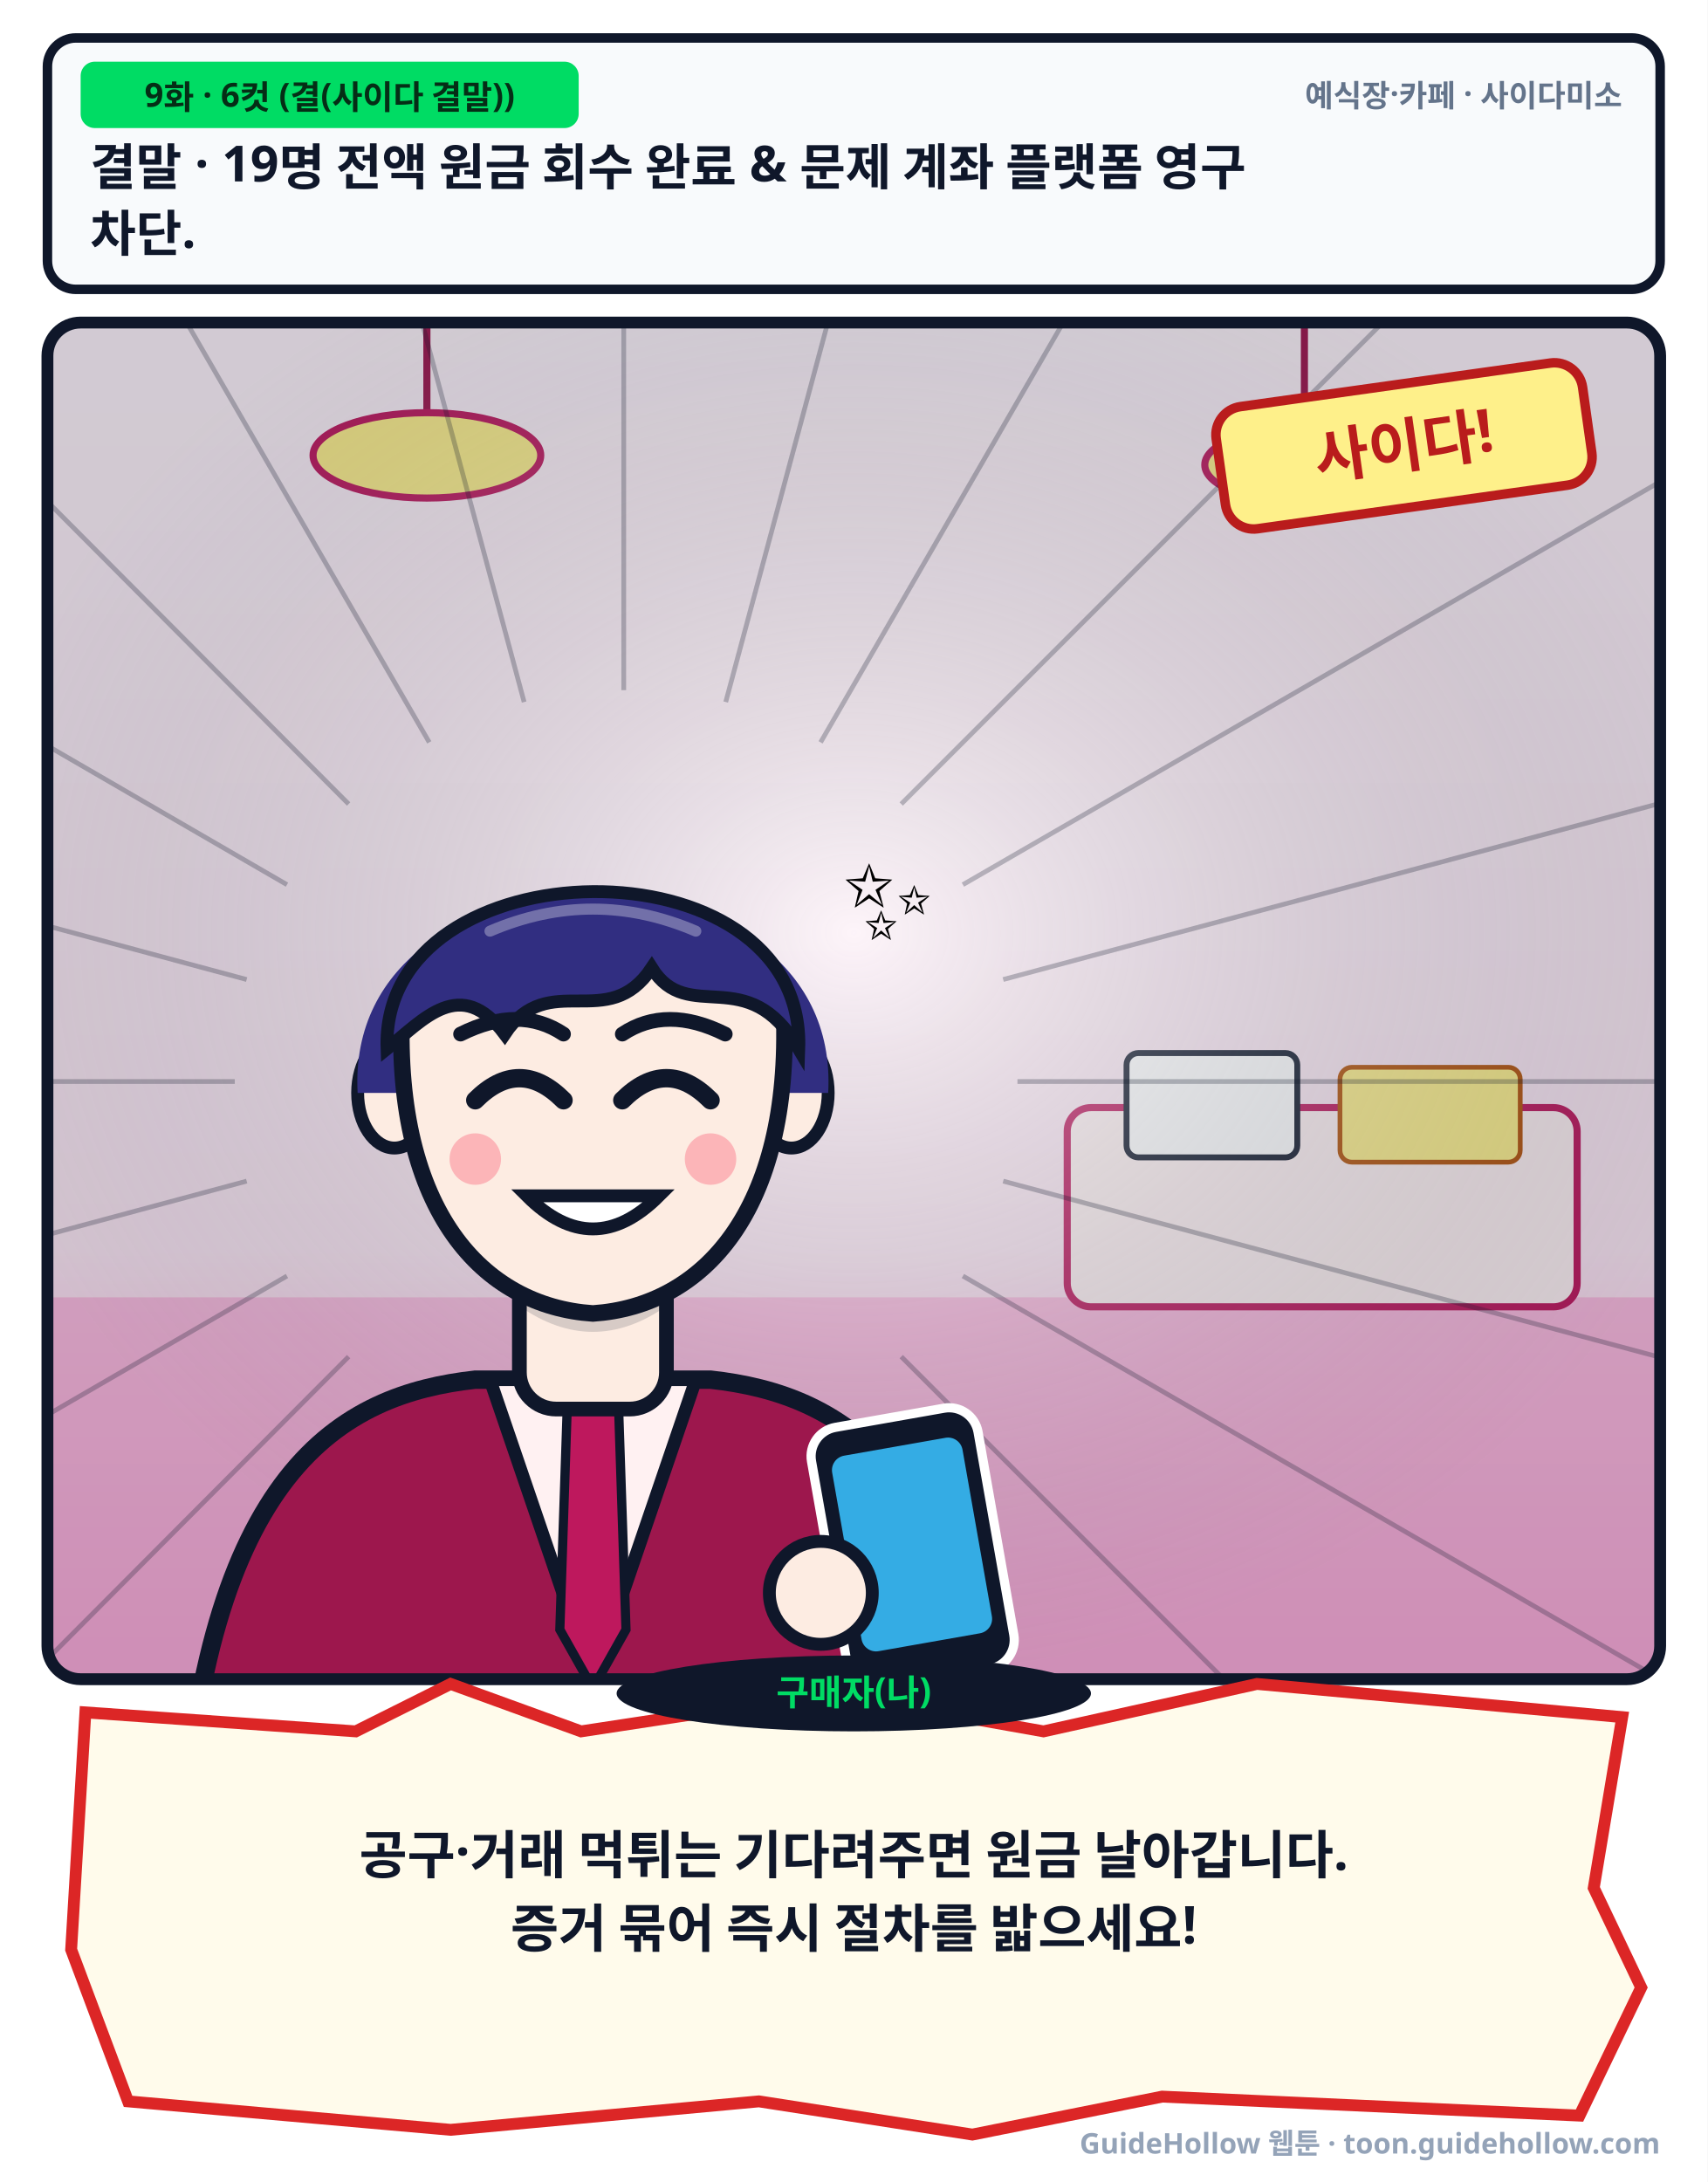
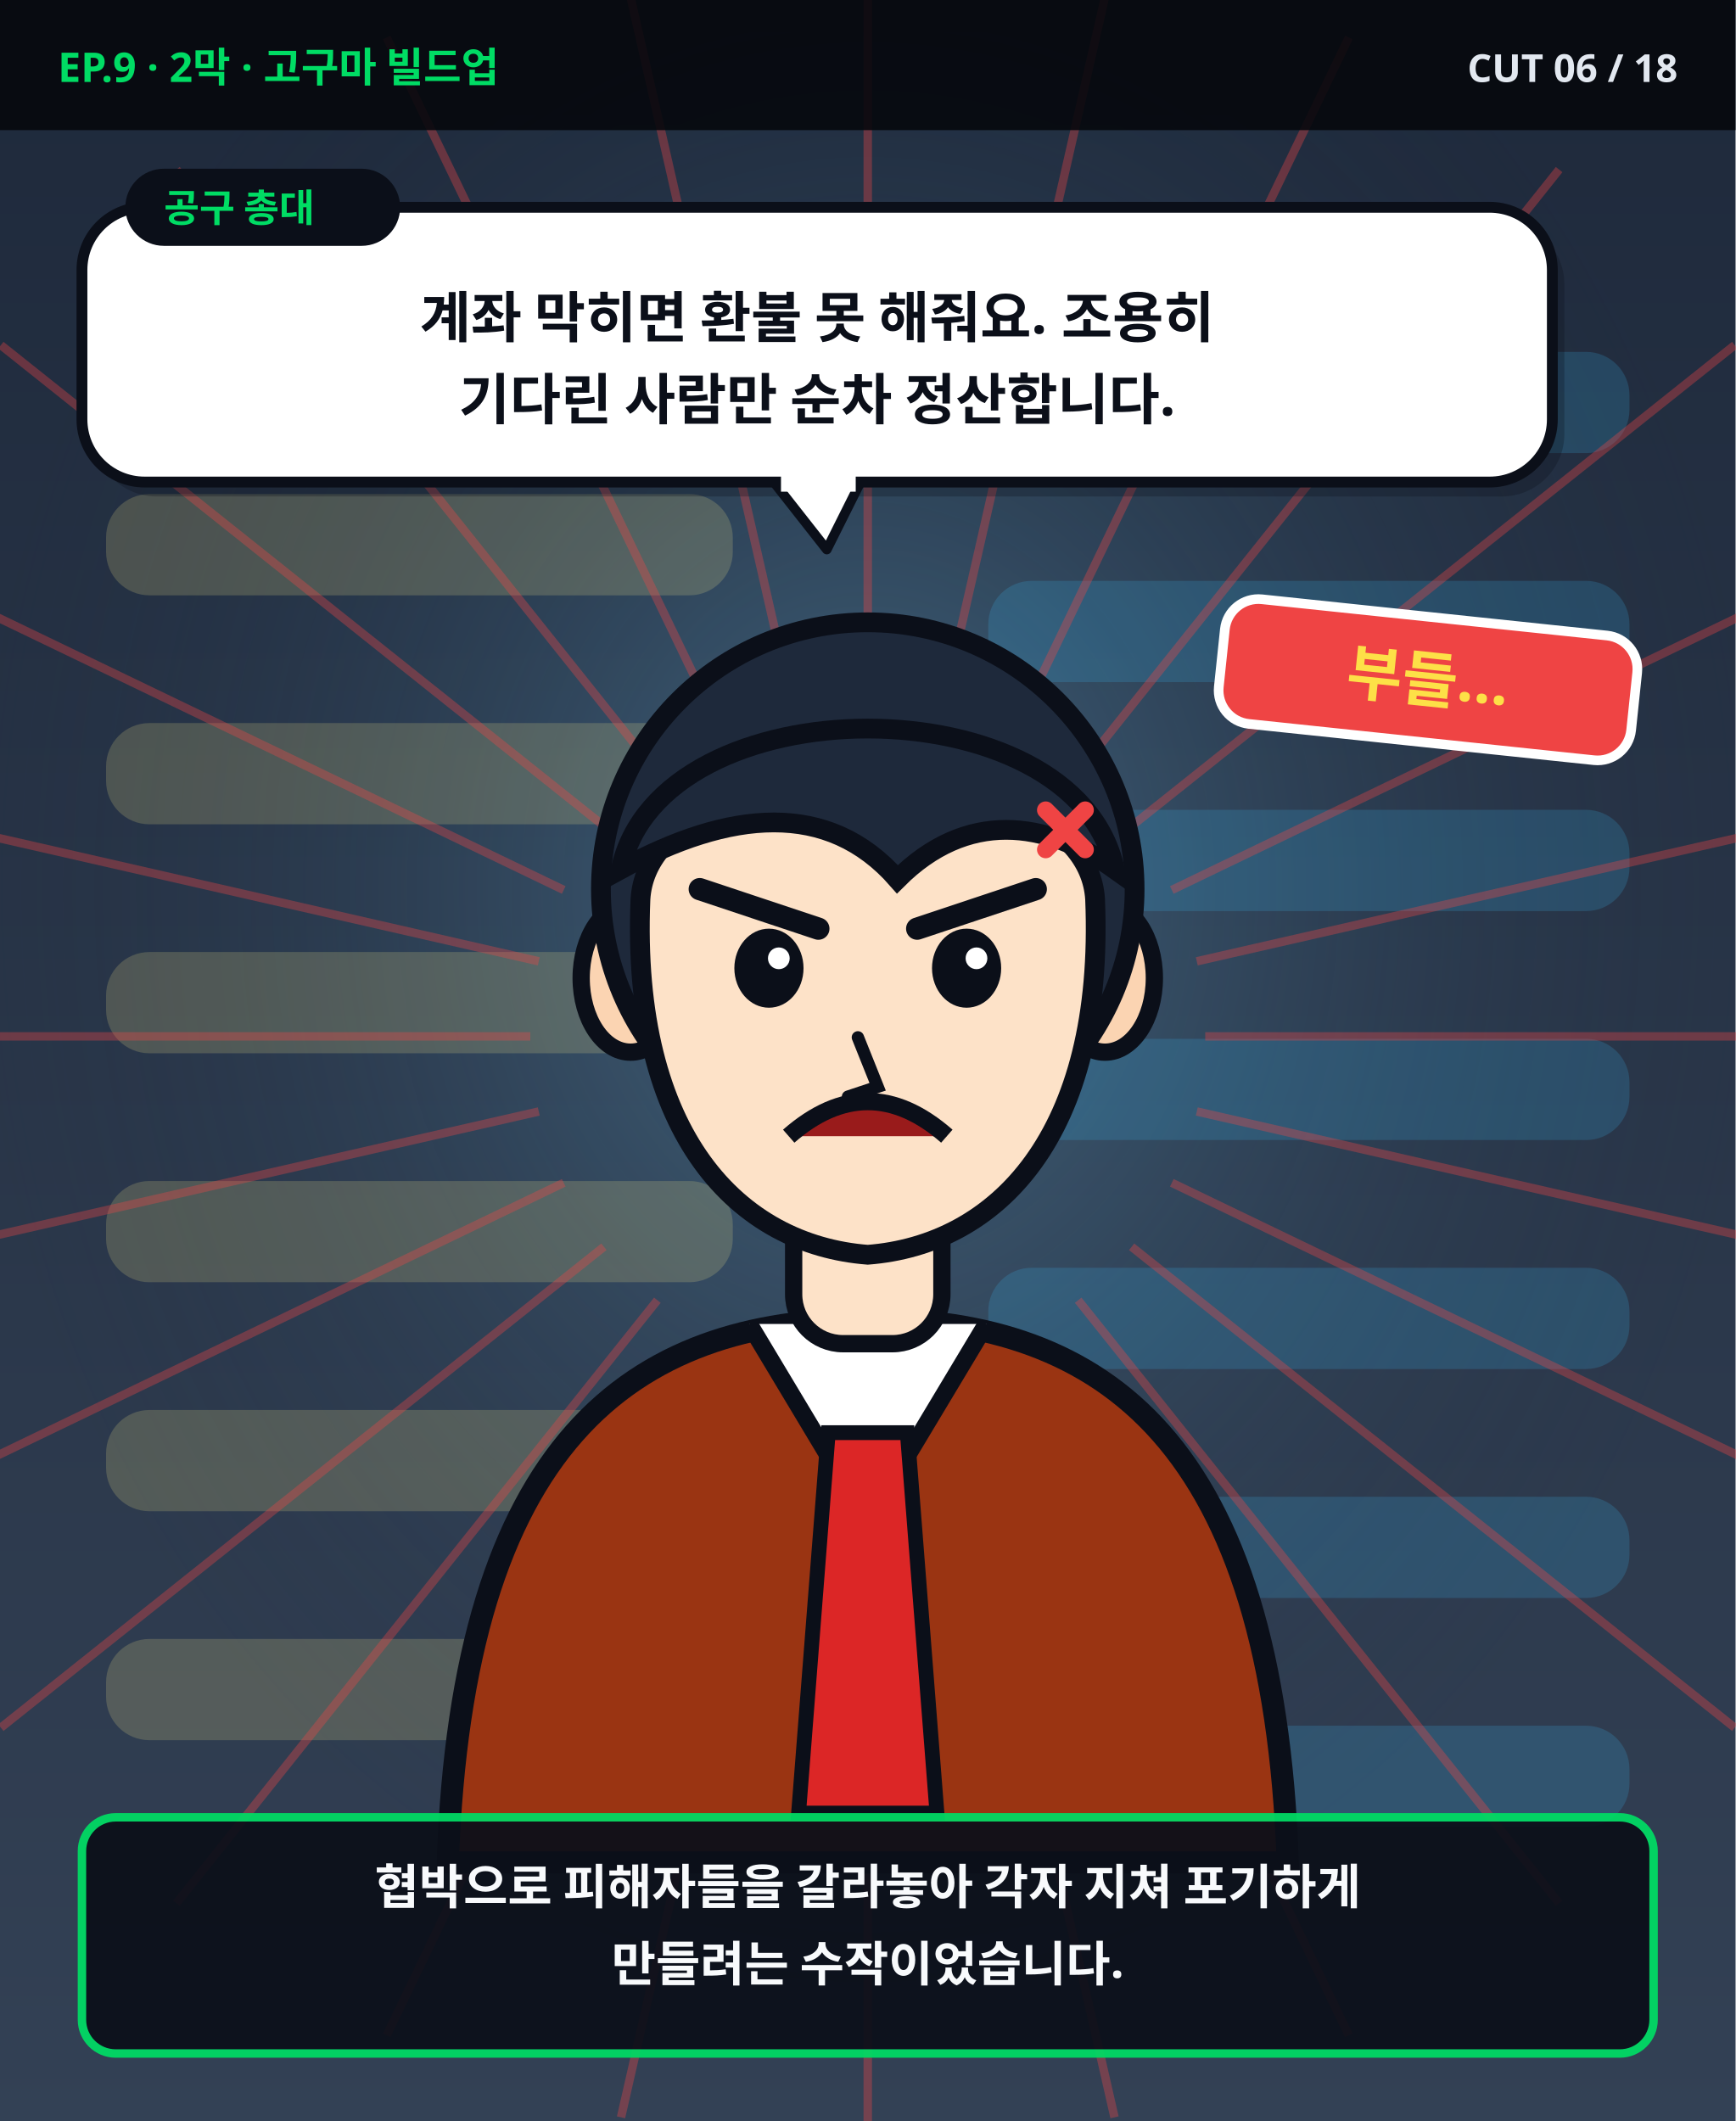
- <svg xmlns="http://www.w3.org/2000/svg" viewBox="0 0 720 920" width="720" height="920" role="img" aria-label="9화 · 6컷 (결(사이다 결말)) - 공구·거래 먹튀는 기다려주면 원금 날아갑니다. 증거 묶어 즉시 절차를 밟으세요!">
-   <rect x="0" y="0" width="720" height="920" fill="#ffffff" />
-   <rect x="20" y="16" width="680" height="106" rx="12" fill="#f8fafc" stroke="#0f172a" stroke-width="4" />
-   <rect x="34" y="26" width="210" height="28" rx="6" fill="#00dc64" />
-   <text x="139" y="45" text-anchor="middle" font-size="14" font-weight="900" fill="#052e16" font-family="Noto Sans KR, sans-serif">9화 · 6컷 (결(사이다 결말))</text>
-   <text x="684" y="45" text-anchor="end" font-size="13" font-weight="800" fill="#64748b" font-family="Noto Sans KR, sans-serif">예식장·카페 · 사이다미소</text>
-   <text x="38" y="78" font-size="21" font-weight="800" fill="#0f172a" font-family="Noto Sans KR, Apple SD Gothic Neo, sans-serif">결말 · 19명 전액 원금 회수 완료 &amp; 문제 계좌 플랫폼 영구</text>
-   <text x="38" y="106" font-size="21" font-weight="800" fill="#0f172a" font-family="Noto Sans KR, Apple SD Gothic Neo, sans-serif">차단.</text>
+ <svg xmlns="http://www.w3.org/2000/svg" viewBox="0 0 720 880" width="720" height="880" role="img" aria-label="공구 대금 4천만 원 들고 잠수 탄 카페 총대, 피해자 19명이 조용히 묶어낸 '이 서류'에 이자까지 토해낸 사연 6컷">
+   <defs>
+     <linearGradient id="bg-messenger" x1="0" y1="0" x2="0" y2="1">
+       <stop offset="0%" stop-color="#1e293b" />
+       <stop offset="100%" stop-color="#334155" />
+     </linearGradient>
+     <radialGradient id="glow-messenger" cx="50%" cy="42%" r="52%">
+       <stop offset="0%" stop-color="#7dd3fc" stop-opacity="0.34" />
+       <stop offset="100%" stop-color="#1e293b" stop-opacity="0" />
+     </radialGradient>
+   </defs>
+   <rect width="720" height="880" fill="url(#bg-messenger)" />
+   <rect width="720" height="880" fill="url(#glow-messenger)" />
+   <rect x="44" y="110" width="260" height="42" rx="18" fill="#fef08a" opacity="0.18" />
+   <rect x="410" y="146" width="266" height="42" rx="18" fill="#38bdf8" opacity="0.18" />
+   <rect x="44" y="205" width="260" height="42" rx="18" fill="#fef08a" opacity="0.18" />
+   <rect x="410" y="241" width="266" height="42" rx="18" fill="#38bdf8" opacity="0.18" />
+   <rect x="44" y="300" width="260" height="42" rx="18" fill="#fef08a" opacity="0.18" />
+   <rect x="410" y="336" width="266" height="42" rx="18" fill="#38bdf8" opacity="0.18" />
+   <rect x="44" y="395" width="260" height="42" rx="18" fill="#fef08a" opacity="0.18" />
+   <rect x="410" y="431" width="266" height="42" rx="18" fill="#38bdf8" opacity="0.18" />
+   <rect x="44" y="490" width="260" height="42" rx="18" fill="#fef08a" opacity="0.18" />
+   <rect x="410" y="526" width="266" height="42" rx="18" fill="#38bdf8" opacity="0.18" />
+   <rect x="44" y="585" width="260" height="42" rx="18" fill="#fef08a" opacity="0.18" />
+   <rect x="410" y="621" width="266" height="42" rx="18" fill="#38bdf8" opacity="0.18" />
+   <rect x="44" y="680" width="260" height="42" rx="18" fill="#fef08a" opacity="0.18" />
+   <rect x="410" y="716" width="266" height="42" rx="18" fill="#38bdf8" opacity="0.18" />
+   <line x1="500" y1="430" x2="820" y2="430" stroke="#ef4444" stroke-width="3.5" opacity="0.35" transform="rotate(0.0 360 430)" />
+   <line x1="500" y1="430" x2="820" y2="430" stroke="#ef4444" stroke-width="3.5" opacity="0.35" transform="rotate(12.85714 360 430)" />
+   <line x1="500" y1="430" x2="820" y2="430" stroke="#ef4444" stroke-width="3.5" opacity="0.35" transform="rotate(25.71429 360 430)" />
+   <line x1="500" y1="430" x2="820" y2="430" stroke="#ef4444" stroke-width="3.5" opacity="0.35" transform="rotate(38.57143 360 430)" />
+   <line x1="500" y1="430" x2="820" y2="430" stroke="#ef4444" stroke-width="3.5" opacity="0.35" transform="rotate(51.42857 360 430)" />
+   <line x1="500" y1="430" x2="820" y2="430" stroke="#ef4444" stroke-width="3.5" opacity="0.35" transform="rotate(64.28571 360 430)" />
+   <line x1="500" y1="430" x2="820" y2="430" stroke="#ef4444" stroke-width="3.5" opacity="0.35" transform="rotate(77.14286 360 430)" />
+   <line x1="500" y1="430" x2="820" y2="430" stroke="#ef4444" stroke-width="3.5" opacity="0.35" transform="rotate(90.0 360 430)" />
+   <line x1="500" y1="430" x2="820" y2="430" stroke="#ef4444" stroke-width="3.5" opacity="0.35" transform="rotate(102.8571 360 430)" />
+   <line x1="500" y1="430" x2="820" y2="430" stroke="#ef4444" stroke-width="3.5" opacity="0.35" transform="rotate(115.7143 360 430)" />
+   <line x1="500" y1="430" x2="820" y2="430" stroke="#ef4444" stroke-width="3.5" opacity="0.35" transform="rotate(128.5714 360 430)" />
+   <line x1="500" y1="430" x2="820" y2="430" stroke="#ef4444" stroke-width="3.5" opacity="0.35" transform="rotate(141.4286 360 430)" />
+   <line x1="500" y1="430" x2="820" y2="430" stroke="#ef4444" stroke-width="3.5" opacity="0.35" transform="rotate(154.2857 360 430)" />
+   <line x1="500" y1="430" x2="820" y2="430" stroke="#ef4444" stroke-width="3.5" opacity="0.35" transform="rotate(167.1429 360 430)" />
+   <line x1="500" y1="430" x2="820" y2="430" stroke="#ef4444" stroke-width="3.5" opacity="0.35" transform="rotate(180.0 360 430)" />
+   <line x1="500" y1="430" x2="820" y2="430" stroke="#ef4444" stroke-width="3.5" opacity="0.35" transform="rotate(192.8571 360 430)" />
+   <line x1="500" y1="430" x2="820" y2="430" stroke="#ef4444" stroke-width="3.5" opacity="0.35" transform="rotate(205.7143 360 430)" />
+   <line x1="500" y1="430" x2="820" y2="430" stroke="#ef4444" stroke-width="3.5" opacity="0.35" transform="rotate(218.5714 360 430)" />
+   <line x1="500" y1="430" x2="820" y2="430" stroke="#ef4444" stroke-width="3.5" opacity="0.35" transform="rotate(231.4286 360 430)" />
+   <line x1="500" y1="430" x2="820" y2="430" stroke="#ef4444" stroke-width="3.5" opacity="0.35" transform="rotate(244.2857 360 430)" />
+   <line x1="500" y1="430" x2="820" y2="430" stroke="#ef4444" stroke-width="3.5" opacity="0.35" transform="rotate(257.1429 360 430)" />
+   <line x1="500" y1="430" x2="820" y2="430" stroke="#ef4444" stroke-width="3.5" opacity="0.35" transform="rotate(270.0 360 430)" />
+   <line x1="500" y1="430" x2="820" y2="430" stroke="#ef4444" stroke-width="3.5" opacity="0.35" transform="rotate(282.8571 360 430)" />
+   <line x1="500" y1="430" x2="820" y2="430" stroke="#ef4444" stroke-width="3.5" opacity="0.35" transform="rotate(295.7143 360 430)" />
+   <line x1="500" y1="430" x2="820" y2="430" stroke="#ef4444" stroke-width="3.5" opacity="0.35" transform="rotate(308.5714 360 430)" />
+   <line x1="500" y1="430" x2="820" y2="430" stroke="#ef4444" stroke-width="3.5" opacity="0.35" transform="rotate(321.4286 360 430)" />
+   <line x1="500" y1="430" x2="820" y2="430" stroke="#ef4444" stroke-width="3.5" opacity="0.35" transform="rotate(334.2857 360 430)" />
+   <line x1="500" y1="430" x2="820" y2="430" stroke="#ef4444" stroke-width="3.5" opacity="0.35" transform="rotate(347.1429 360 430)" />
+   <g transform="translate(360,455) scale(2.05)">
+     <path d="M-85 155 C-82 70 -48 45 0 45 C48 45 82 70 85 155 Z" fill="#9a3412" stroke="#0b0f19" stroke-width="4.5" />
+     <path d="M-24 46 L0 86 L24 46" fill="#ffffff" stroke="#0b0f19" stroke-width="3.5" />
+     <path d="M-8 68 L8 68 L14 145 L-14 145 Z" fill="#dc2626" stroke="#0b0f19" stroke-width="3" />
+     <rect x="-15" y="16" width="30" height="34" rx="10" fill="#fde2c8" stroke="#0b0f19" stroke-width="3.5" />
+     <ellipse cx="-48" cy="-24" rx="10" ry="15" fill="#fbd4b2" stroke="#0b0f19" stroke-width="3.5" />
+     <ellipse cx="48" cy="-24" rx="10" ry="15" fill="#fbd4b2" stroke="#0b0f19" stroke-width="3.5" />
+     <circle cx="0" cy="-42" r="54" fill="#1e293b" stroke="#0b0f19" stroke-width="4" />
+     <path d="M-46 -40 C-48 8 -26 30 0 32 C26 30 48 8 46 -40 C44 -72 -44 -72 -46 -40 Z" fill="#fde2c8" stroke="#0b0f19" stroke-width="4" />
+     <path d="M-50 -46 C-42 -84 42 -84 50 -46 C36 -56 20 -58 6 -44 C-8 -60 -28 -58 -50 -46 Z" fill="#1e293b" stroke="#0b0f19" stroke-width="4" />
+     <path d="M-34 -42 L-10 -34 M10 -34 L34 -42" stroke="#0b0f19" stroke-width="4.5" stroke-linecap="round" />
+     <ellipse cx="-20" cy="-26" rx="7" ry="8" fill="#0b0f19" />
+     <ellipse cx="20" cy="-26" rx="7" ry="8" fill="#0b0f19" />
+     <circle cx="-18" cy="-28" r="2.2" fill="#ffffff" />
+     <circle cx="22" cy="-28" r="2.2" fill="#ffffff" />
+     <path d="M-16 8 Q0 -6 16 8" fill="#991b1b" stroke="#0b0f19" stroke-width="3.5" />
+     <path d="M36 -58 L44 -50 M44 -58 L36 -50" stroke="#ef4444" stroke-width="3.5" stroke-linecap="round" />
+     <path d="M-2 -12 L2 -2 L-4 0" fill="none" stroke="#0b0f19" stroke-width="2.5" stroke-linecap="round" />
+   </g>
+   <rect x="0" y="0" width="720" height="54" fill="#05070b" opacity="0.88" />
+   <text x="24" y="34" font-family="Pretendard, Apple SD Gothic Neo, sans-serif" font-size="17" font-weight="800" fill="#00dc64">EP.9 · 2막 · 고구마 빌드업</text>
+   <text x="696" y="34" text-anchor="end" font-family="Pretendard, Apple SD Gothic Neo, sans-serif" font-size="16" font-weight="800" fill="#e2e8f0">CUT 06 / 18</text>
  <g>
-     <clipPath id="stageClip">
-       <rect x="20" y="136" width="680" height="572" rx="14" />
-     </clipPath>
-     <g clip-path="url(#stageClip)">
-       <defs>
-         <linearGradient id="bgGrad" x1="0" y1="0" x2="0" y2="1">
-           <stop offset="0%" stop-color="#fdf2f8" />
-           <stop offset="68%" stop-color="#fce7f3" />
-           <stop offset="100%" stop-color="#f9a8d4" />
-         </linearGradient>
-         <radialGradient id="spotGrad" cx="50%" cy="45%" r="55%">
-           <stop offset="0%" stop-color="#ffffff" stop-opacity="0.45" />
-           <stop offset="100%" stop-color="#0f172a" stop-opacity="0.18" />
-         </radialGradient>
-       </defs>
-       <rect x="20" y="136" width="680" height="572" fill="url(#bgGrad)" />
-       <rect x="20" y="547" width="680" height="160" fill="#f9a8d4" opacity="0.68" />
-       <line x1="180" y1="136" x2="180" y2="180" stroke="#9d174d" stroke-width="3" />
-       <ellipse cx="180" cy="192" rx="48" ry="18" fill="#fef08a" stroke="#be185d" stroke-width="3" />
-       <line x1="550" y1="136" x2="550" y2="184" stroke="#9d174d" stroke-width="3" />
-       <ellipse cx="550" cy="196" rx="42" ry="16" fill="#fef08a" stroke="#be185d" stroke-width="3" />
-       <rect x="450" y="467" width="215" height="84" rx="10" fill="#fff1f2" stroke="#be185d" stroke-width="3" />
-       <rect x="475" y="444" width="72" height="44" rx="5" fill="#ffffff" stroke="#0f172a" stroke-width="2.5" />
-       <rect x="565" y="450" width="76" height="40" rx="5" fill="#fef08a" stroke="#b45309" stroke-width="2" />
-       <rect x="20" y="136" width="680" height="572" fill="url(#spotGrad)" />
-       <line x1="429" y1="456" x2="784" y2="456" stroke="#0f172a" stroke-width="2" opacity="0.26" />
-       <line x1="423" y1="498" x2="766" y2="590" stroke="#0f172a" stroke-width="2" opacity="0.26" />
-       <line x1="406" y1="538" x2="714" y2="716" stroke="#0f172a" stroke-width="2" opacity="0.26" />
-       <line x1="380" y1="572" x2="631" y2="823" stroke="#0f172a" stroke-width="2" opacity="0.26" />
-       <line x1="346" y1="598" x2="524" y2="906" stroke="#0f172a" stroke-width="2" opacity="0.26" />
-       <line x1="306" y1="615" x2="398" y2="958" stroke="#0f172a" stroke-width="2" opacity="0.26" />
-       <line x1="264" y1="621" x2="264" y2="976" stroke="#0f172a" stroke-width="2" opacity="0.26" />
-       <line x1="221" y1="615" x2="129" y2="958" stroke="#0f172a" stroke-width="2" opacity="0.26" />
-       <line x1="181" y1="598" x2="4" y2="906" stroke="#0f172a" stroke-width="2" opacity="0.26" />
-       <line x1="147" y1="572" x2="-103" y2="823" stroke="#0f172a" stroke-width="2" opacity="0.26" />
-       <line x1="121" y1="538" x2="-186" y2="716" stroke="#0f172a" stroke-width="2" opacity="0.26" />
-       <line x1="104" y1="498" x2="-238" y2="590" stroke="#0f172a" stroke-width="2" opacity="0.26" />
-       <line x1="99" y1="456" x2="-256" y2="456" stroke="#0f172a" stroke-width="2" opacity="0.26" />
-       <line x1="104" y1="413" x2="-238" y2="321" stroke="#0f172a" stroke-width="2" opacity="0.26" />
-       <line x1="121" y1="373" x2="-186" y2="195" stroke="#0f172a" stroke-width="2" opacity="0.26" />
-       <line x1="147" y1="339" x2="-103" y2="88" stroke="#0f172a" stroke-width="2" opacity="0.26" />
-       <line x1="181" y1="313" x2="3" y2="5" stroke="#0f172a" stroke-width="2" opacity="0.26" />
-       <line x1="221" y1="296" x2="129" y2="-46" stroke="#0f172a" stroke-width="2" opacity="0.26" />
-       <line x1="263" y1="291" x2="263" y2="-64" stroke="#0f172a" stroke-width="2" opacity="0.26" />
-       <line x1="306" y1="296" x2="398" y2="-46" stroke="#0f172a" stroke-width="2" opacity="0.26" />
-       <line x1="346" y1="313" x2="524" y2="5" stroke="#0f172a" stroke-width="2" opacity="0.26" />
-       <line x1="380" y1="339" x2="631" y2="88" stroke="#0f172a" stroke-width="2" opacity="0.26" />
-       <line x1="406" y1="373" x2="714" y2="195" stroke="#0f172a" stroke-width="2" opacity="0.26" />
-       <line x1="423" y1="413" x2="766" y2="321" stroke="#0f172a" stroke-width="2" opacity="0.26" />
-       <g transform="translate(250,498) scale(1.55)">
-         <path d="M -112 185 C -106 78, -68 58, -32 54 L 32 54 C 68 58, 106 78, 112 185 Z" fill="#9d174d" stroke="#0f172a" stroke-width="5" />
-         <polygon points="-28,54 28,54 0,136" fill="#fff1f2" stroke="#0f172a" stroke-width="3.5" />
-         <polygon points="-7,62 7,62 9,122 0,138 -9,122" fill="#be185d" stroke="#0f172a" stroke-width="2.5" />
-         <rect x="-20" y="18" width="40" height="44" rx="10" fill="#fdece2" stroke="#0f172a" stroke-width="4" />
-         <path d="M -20 34 Q 0 48 20 34 L 20 22 L -20 22 Z" fill="#0f172a" opacity="0.16" />
-         <ellipse cx="-54" cy="-24" rx="10" ry="15" fill="#fdece2" stroke="#0f172a" stroke-width="3.5" />
-         <ellipse cx="54" cy="-24" rx="10" ry="15" fill="#fdece2" stroke="#0f172a" stroke-width="3.5" />
-         <path d="M -64 -24 C -68 -96, 68 -96, 64 -24 Z" fill="#312e81" />
-         <path d="M -52 -46 C -54 8, -30 34, 0 36 C 30 34, 54 8, 52 -46 C 52 -84, -52 -84, -52 -46 Z" fill="#fdece2" stroke="#0f172a" stroke-width="4.5" />
-         <path d="M -56 -36 C -58 -92, 58 -94, 56 -36 C 42 -60, 26 -42, 16 -58 C 4 -40, -12 -58, -24 -40 C -36 -56, -46 -44, -56 -36 Z" fill="#312e81" stroke="#0f172a" stroke-width="3.5" />
-         <path d="M -28 -68 Q 0 -80 28 -68" fill="none" stroke="#ffffff" stroke-width="3" opacity="0.32" stroke-linecap="round" />
-         <path d="M -36 -40 Q -20 -48 -8 -40" fill="none" stroke="#0f172a" stroke-width="4" stroke-linecap="round" />
-         <path d="M 8 -40 Q 20 -48 36 -40" fill="none" stroke="#0f172a" stroke-width="4" stroke-linecap="round" />
-         <path d="M -32 -22 Q -20 -34 -8 -22" fill="none" stroke="#0f172a" stroke-width="5" stroke-linecap="round" />
-         <path d="M 8 -22 Q 20 -34 32 -22" fill="none" stroke="#0f172a" stroke-width="5" stroke-linecap="round" />
-         <path d="M -18 4 Q 0 22 18 4 Z" fill="#ffffff" stroke="#0f172a" stroke-width="3.5" />
-         <circle cx="-32" cy="-6" r="7" fill="#fb7185" opacity="0.45" />
-         <circle cx="32" cy="-6" r="7" fill="#fb7185" opacity="0.45" />
-         <text x="68" y="-66" font-size="30">✨</text>
-         <rect x="64" y="64" width="46" height="72" rx="8" fill="#0f172a" stroke="#ffffff" stroke-width="2.5" transform="rotate(-10 86 100)" />
-         <rect x="69" y="72" width="36" height="54" rx="4" fill="#38bdf8" opacity="0.9" transform="rotate(-10 86 100)" />
-         <circle cx="62" cy="112" r="14" fill="#fdece2" stroke="#0f172a" stroke-width="3.5" />
-       </g>
-     </g>
-     <rect x="20" y="136" width="680" height="572" rx="14" fill="none" stroke="#0f172a" stroke-width="5" />
+     <rect x="39" y="92" width="610" height="114" rx="26" fill="#0b0f19" opacity="0.28" />
+     <rect x="34" y="86" width="610" height="114" rx="26" fill="#ffffff" stroke="#0b0f19" stroke-width="4.5" />
+     <polygon points="321,200 343,228 357,200" fill="#ffffff" stroke="#0b0f19" stroke-width="4" stroke-linejoin="round" />
+     <rect x="324" y="195" width="31" height="9" fill="#ffffff" />
+     <rect x="52" y="70" width="114" height="32" rx="16" fill="#0b0f19" />
+     <text x="68" y="92" font-family="Pretendard, Apple SD Gothic Neo, sans-serif" font-size="16" font-weight="800" fill="#00dc64">공구 총대</text>
+     <text x="339" y="140" text-anchor="middle" font-family="Pretendard, Apple SD Gothic Neo, sans-serif" font-size="23" font-weight="800" fill="#0b0f19">계좌 막히면 환불 못 해줘요. 조용히</text>
+     <text x="339" y="174" text-anchor="middle" font-family="Pretendard, Apple SD Gothic Neo, sans-serif" font-size="23" font-weight="800" fill="#0b0f19">기다린 사람만 순차 정산합니다.</text>
  </g>
-   <g transform="translate(592, 188) rotate(-8)">
-     <rect x="-78" y="-26" width="156" height="52" rx="12" fill="#fef08a" stroke="#b91c1c" stroke-width="4" />
-     <text x="0" y="9" text-anchor="middle" font-size="25" font-weight="900" fill="#b91c1c" font-family="Noto Sans KR, sans-serif">사이다!</text>
+   <g transform="translate(592, 286) rotate(6)">
+     <rect x="-86" y="-30" width="172" height="52" rx="14" fill="#ef4444" stroke="#ffffff" stroke-width="4" />
+     <text x="0" y="5" text-anchor="middle" font-family="Pretendard, Apple SD Gothic Neo, sans-serif" font-size="25" font-weight="900" fill="#fde047">부들...</text>
  </g>
-   <polygon points="36,722 150,730 190,710 245,730 350,714 440,730 530,710 684,724 672,796 692,838 666,892 490,884 410,900 320,886 190,898 54,886 30,822" fill="#fffbeb" stroke="#dc2626" stroke-width="5" />
-   <rect x="260" y="698" width="200" height="32" rx="999" fill="#0f172a" />
-   <text x="360" y="719" text-anchor="middle" font-size="15" font-weight="900" fill="#00dc64" font-family="Noto Sans KR, sans-serif">구매자(나)</text>
-   <text x="360" y="790" text-anchor="middle" font-size="22" font-weight="800" fill="#0f172a" font-family="Noto Sans KR, Apple SD Gothic Neo, sans-serif">공구·거래 먹튀는 기다려주면 원금 날아갑니다.</text>
-   <text x="360" y="821" text-anchor="middle" font-size="22" font-weight="800" fill="#0f172a" font-family="Noto Sans KR, Apple SD Gothic Neo, sans-serif">증거 묶어 즉시 절차를 밟으세요!</text>
-   <text x="700" y="908" text-anchor="end" font-size="12" font-weight="700" fill="#94a3b8" font-family="Noto Sans KR, sans-serif">GuideHollow 웹툰 · toon.guidehollow.com</text>
+   <rect x="34" y="754" width="652" height="98" rx="14" fill="#0b0f19" opacity="0.93" stroke="#00dc64" stroke-width="3.5" />
+   <text x="360" y="790" text-anchor="middle" font-family="Pretendard, Apple SD Gothic Neo, sans-serif" font-size="20" font-weight="700" fill="#f8fafc">협박으로 피해자들을 갈라놓아 각자 지쳐 포기하게</text>
+   <text x="360" y="822" text-anchor="middle" font-family="Pretendard, Apple SD Gothic Neo, sans-serif" font-size="20" font-weight="700" fill="#f8fafc">만들려는 수작이었습니다.</text>
</svg>
